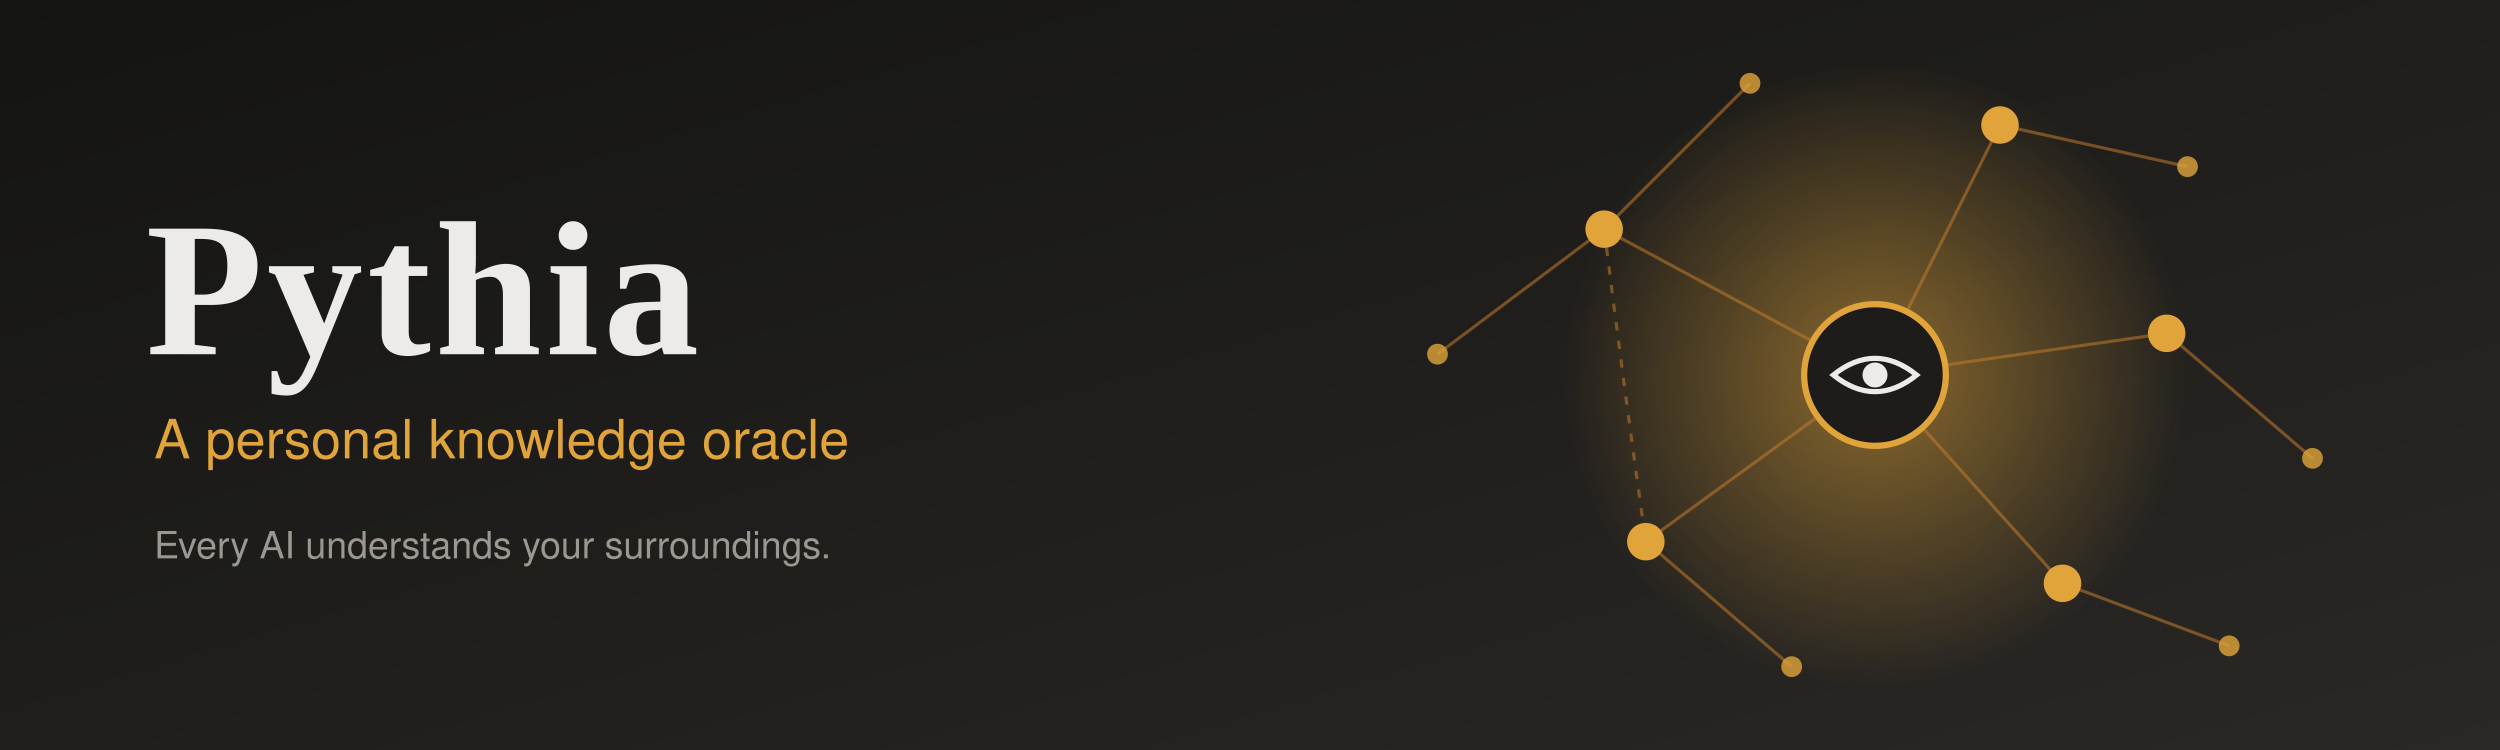
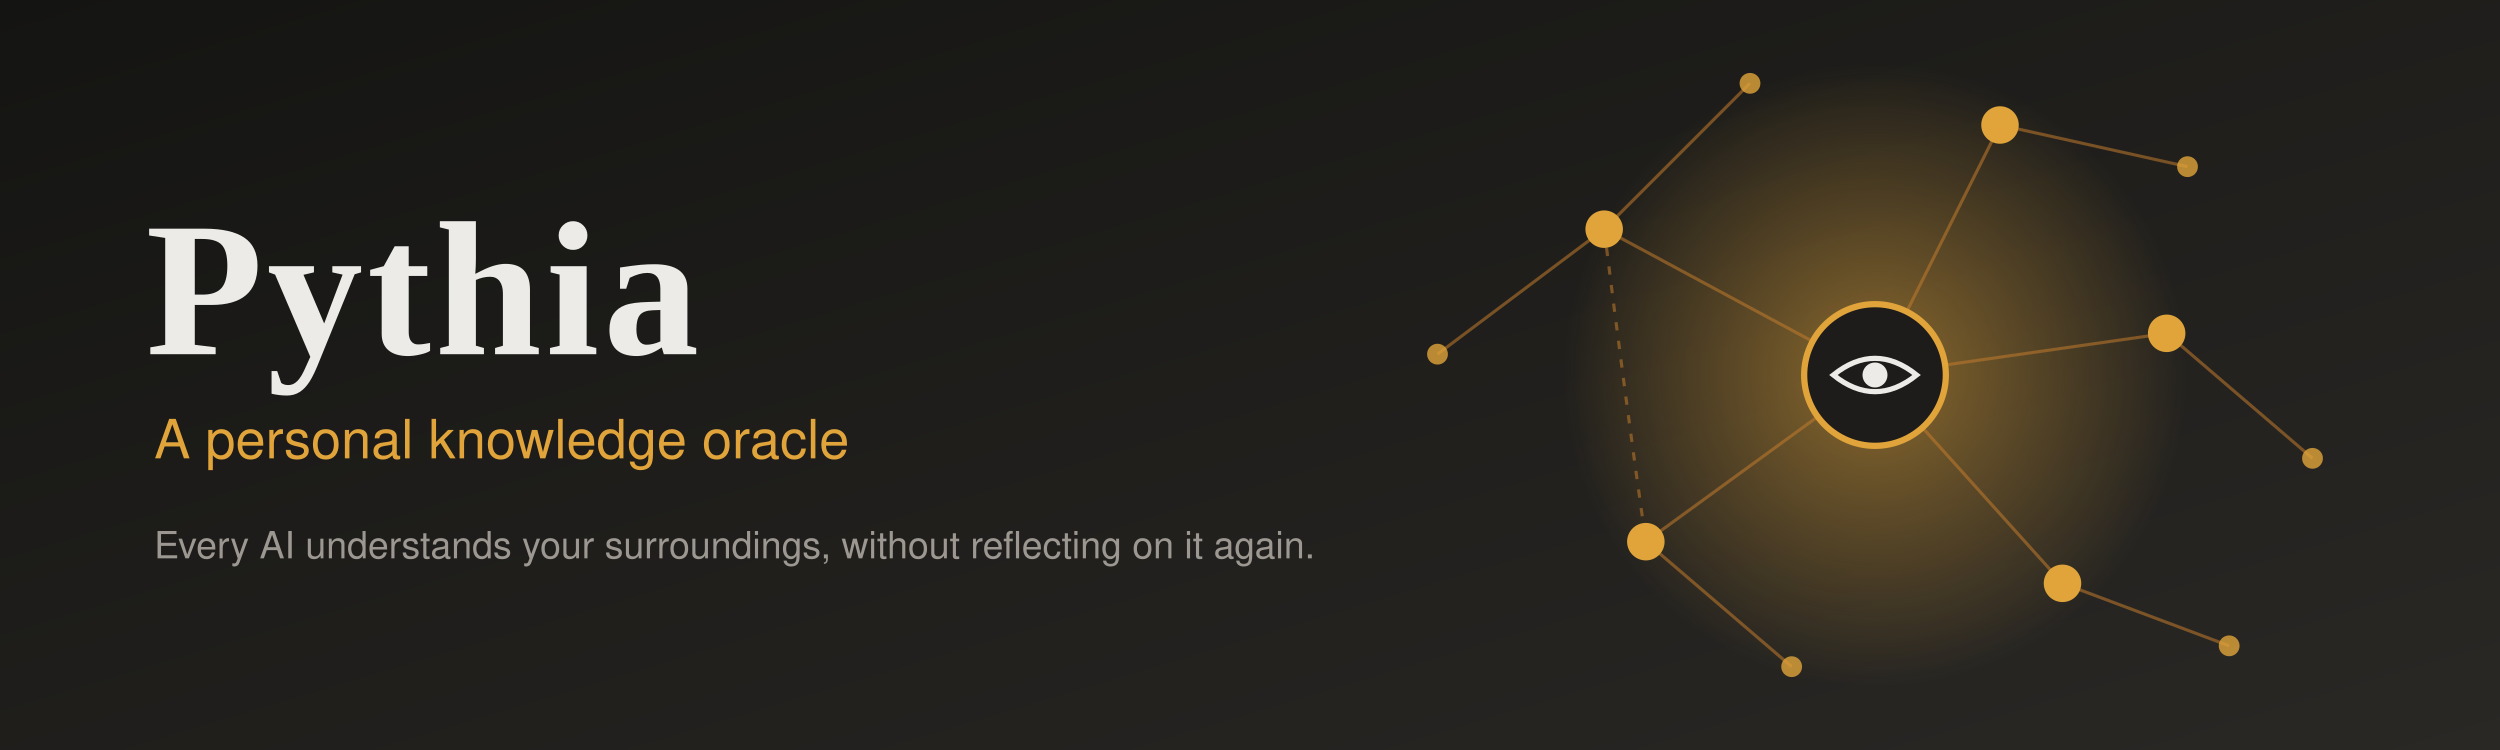
<svg xmlns="http://www.w3.org/2000/svg" viewBox="0 0 1200 360" width="1200" height="360" role="img" aria-label="Pythia — a personal knowledge oracle">
  <defs>
    <linearGradient id="bg" x1="0" y1="0" x2="1" y2="1">
      <stop offset="0" stop-color="#141412" />
      <stop offset="1" stop-color="#2a2825" />
    </linearGradient>
    <radialGradient id="glow" cx="0.5" cy="0.5" r="0.5">
      <stop offset="0" stop-color="#e0a43a" stop-opacity="0.55" />
      <stop offset="1" stop-color="#e0a43a" stop-opacity="0" />
    </radialGradient>
  </defs>
  <rect width="1200" height="360" fill="url(#bg)" />
  <g transform="translate(900 180)">
    <circle r="150" fill="url(#glow)" />
    <g stroke="#c07a2c" stroke-opacity="0.55" stroke-width="1.5" fill="none">
      <line x1="0" y1="0" x2="-130" y2="-70" />
      <line x1="0" y1="0" x2="-110" y2="80" />
      <line x1="0" y1="0" x2="60" y2="-120" />
      <line x1="0" y1="0" x2="140" y2="-20" />
      <line x1="0" y1="0" x2="90" y2="100" />
      <line x1="-130" y1="-70" x2="-60" y2="-140" />
      <line x1="-130" y1="-70" x2="-210" y2="-10" />
      <line x1="60" y1="-120" x2="150" y2="-100" />
      <line x1="140" y1="-20" x2="210" y2="40" />
      <line x1="-110" y1="80" x2="-40" y2="140" />
      <line x1="90" y1="100" x2="170" y2="130" />
      <path d="M-130 -70 Q -120 10 -110 80" stroke-dasharray="4 5" />
    </g>
    <g fill="#e0a43a">
      <circle cx="-130" cy="-70" r="9" />
      <circle cx="-110" cy="80" r="9" />
      <circle cx="60" cy="-120" r="9" />
      <circle cx="140" cy="-20" r="9" />
      <circle cx="90" cy="100" r="9" />
    </g>
    <g fill="#e0a43a" fill-opacity="0.8">
      <circle cx="-60" cy="-140" r="5" />
      <circle cx="-210" cy="-10" r="5" />
      <circle cx="150" cy="-100" r="5" />
      <circle cx="210" cy="40" r="5" />
      <circle cx="-40" cy="140" r="5" />
      <circle cx="170" cy="130" r="5" />
    </g>
    <circle r="34" fill="#1d1c1a" stroke="#e0a43a" stroke-width="3" />
    <path d="M-20 0 Q 0 -16 20 0 Q 0 16 -20 0 Z" fill="none" stroke="#ecebe8" stroke-width="2.5" />
    <circle r="6" fill="#ecebe8" />
  </g>
  <text x="70" y="170" font-family="Georgia, 'Times New Roman', serif" font-size="92" font-weight="700" fill="#ecebe8" letter-spacing="2">Pythia</text>
  <text x="74" y="220" font-family="'Segoe UI', Helvetica, Arial, sans-serif" font-size="26" fill="#e0a43a">A personal knowledge oracle</text>
-   <text x="74" y="268" font-family="'Segoe UI', Helvetica, Arial, sans-serif" font-size="18" fill="#9c9891">Every AI understands your surroundings.</text>
+   <text x="74" y="268" font-family="'Segoe UI', Helvetica, Arial, sans-serif" font-size="18" fill="#9c9891">Every AI understands your surroundings, without reflecting on it again.</text>
</svg>
